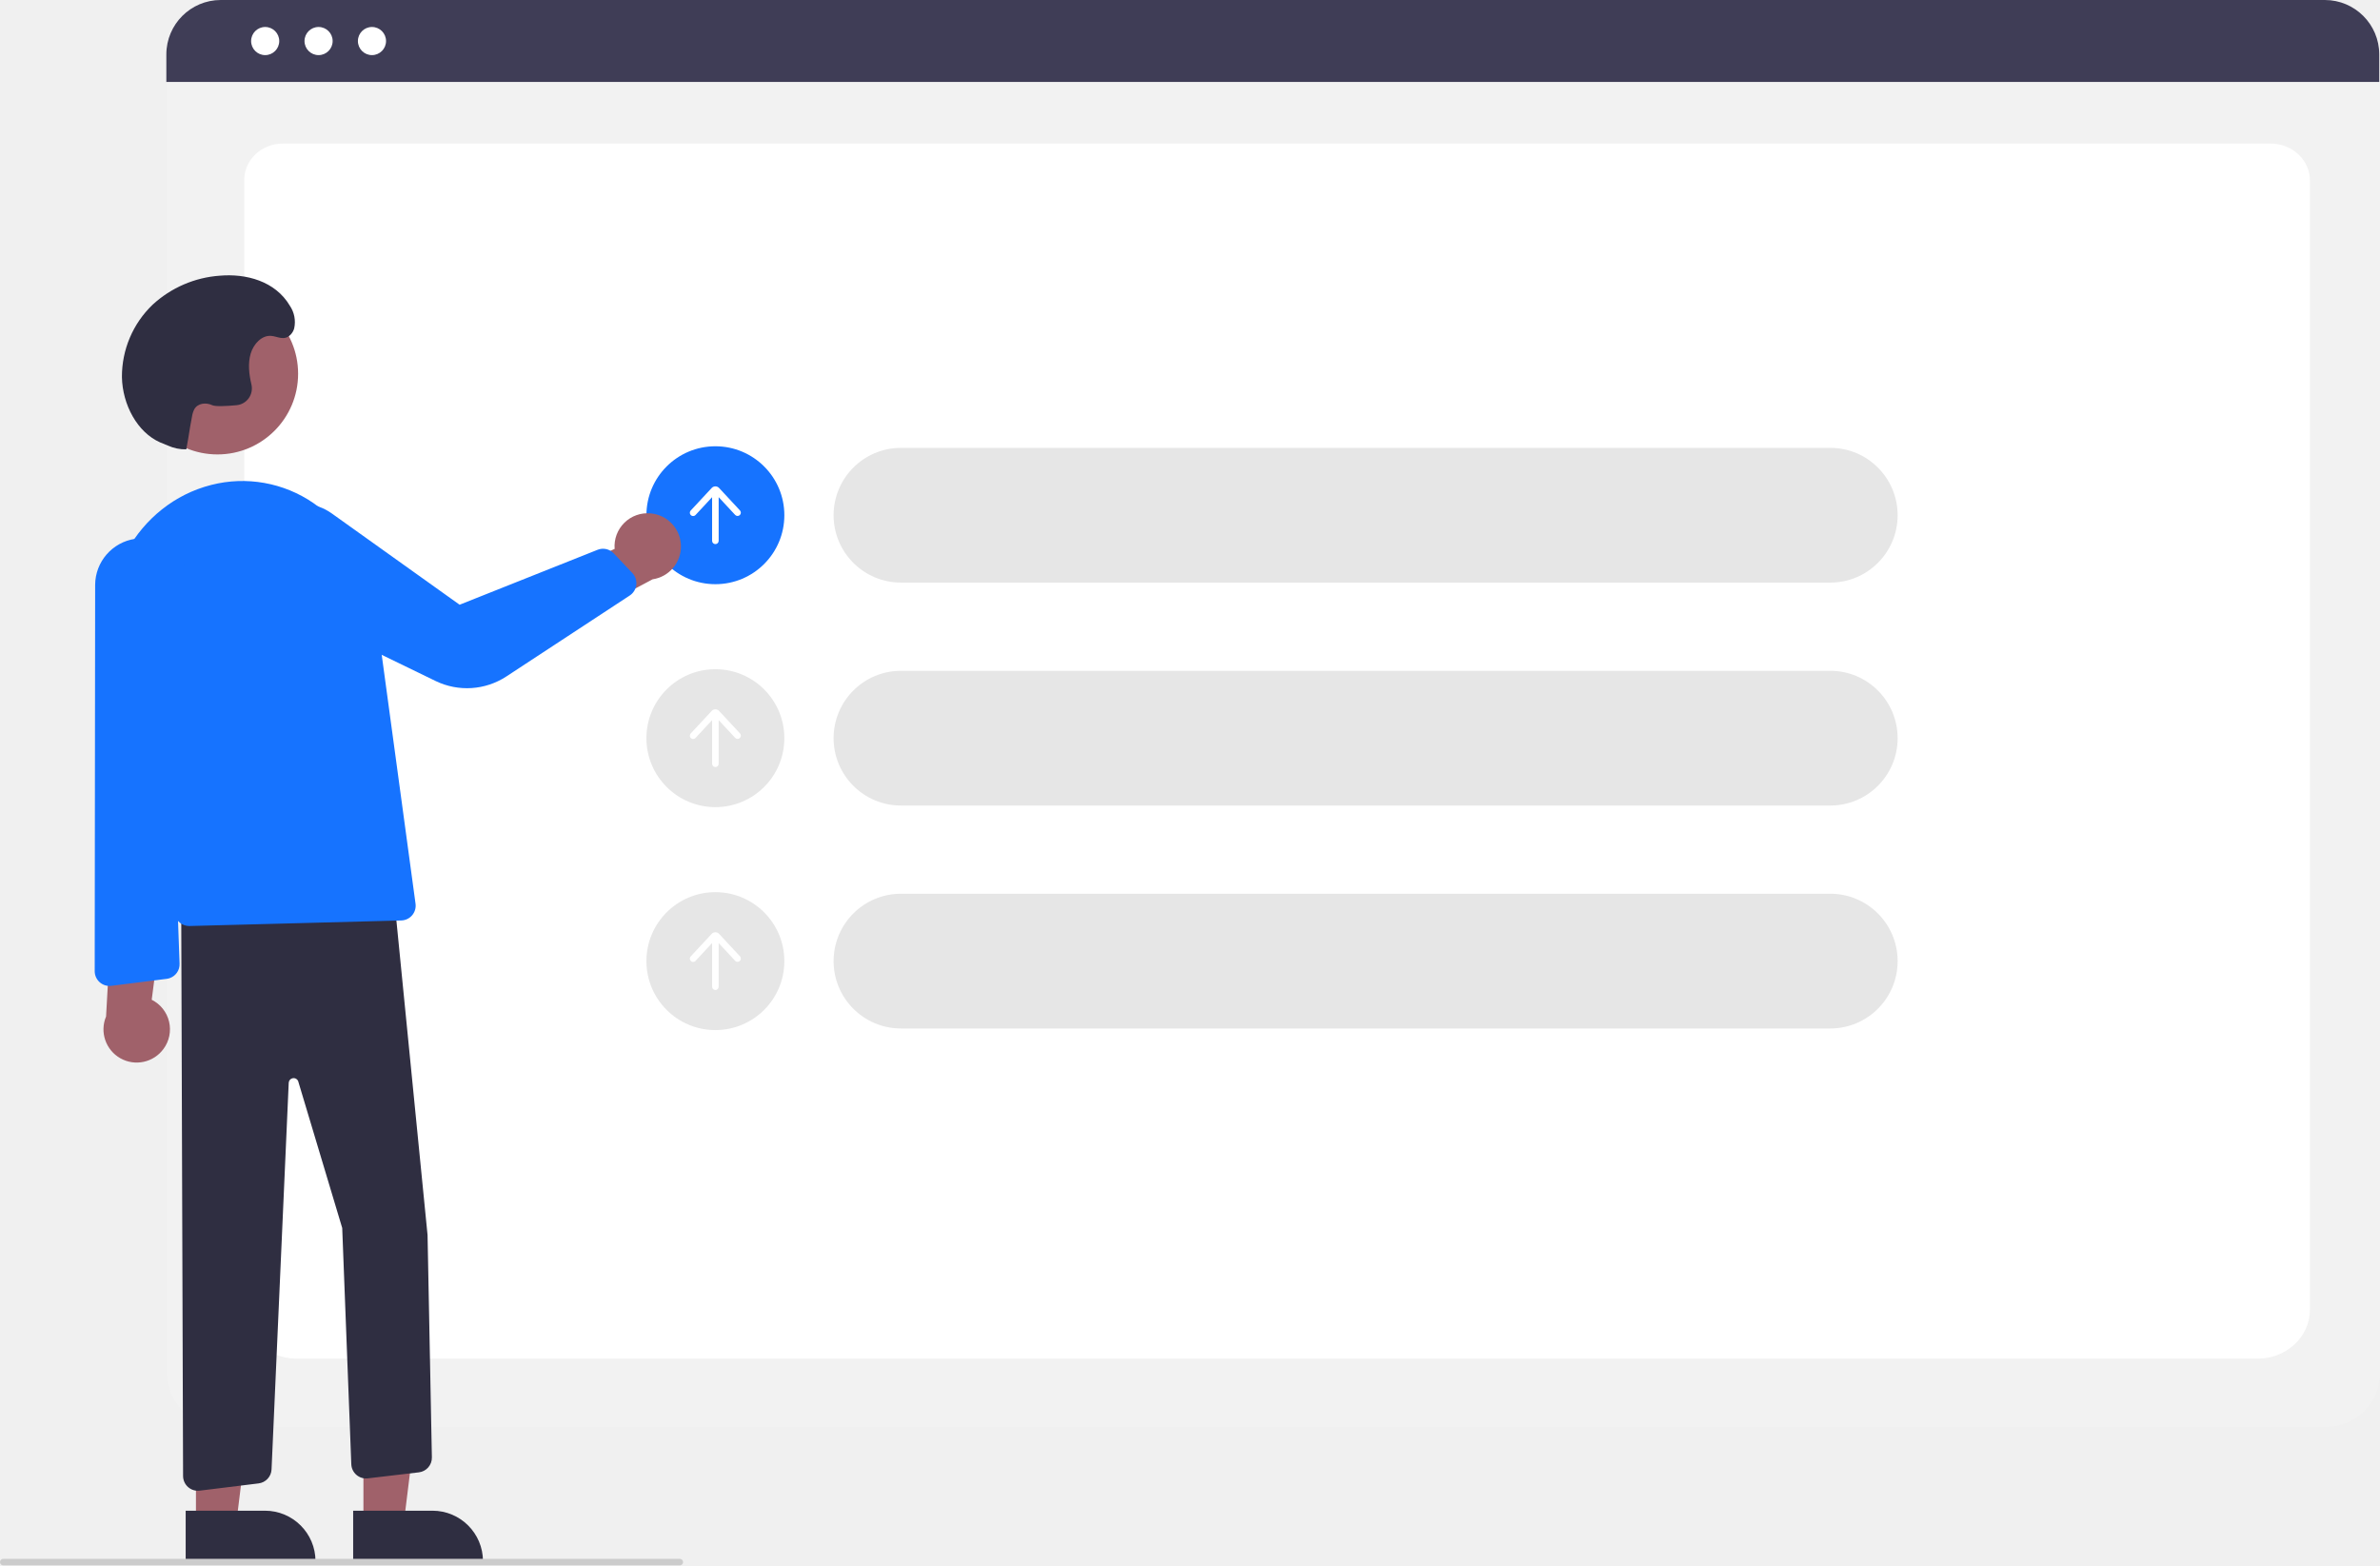
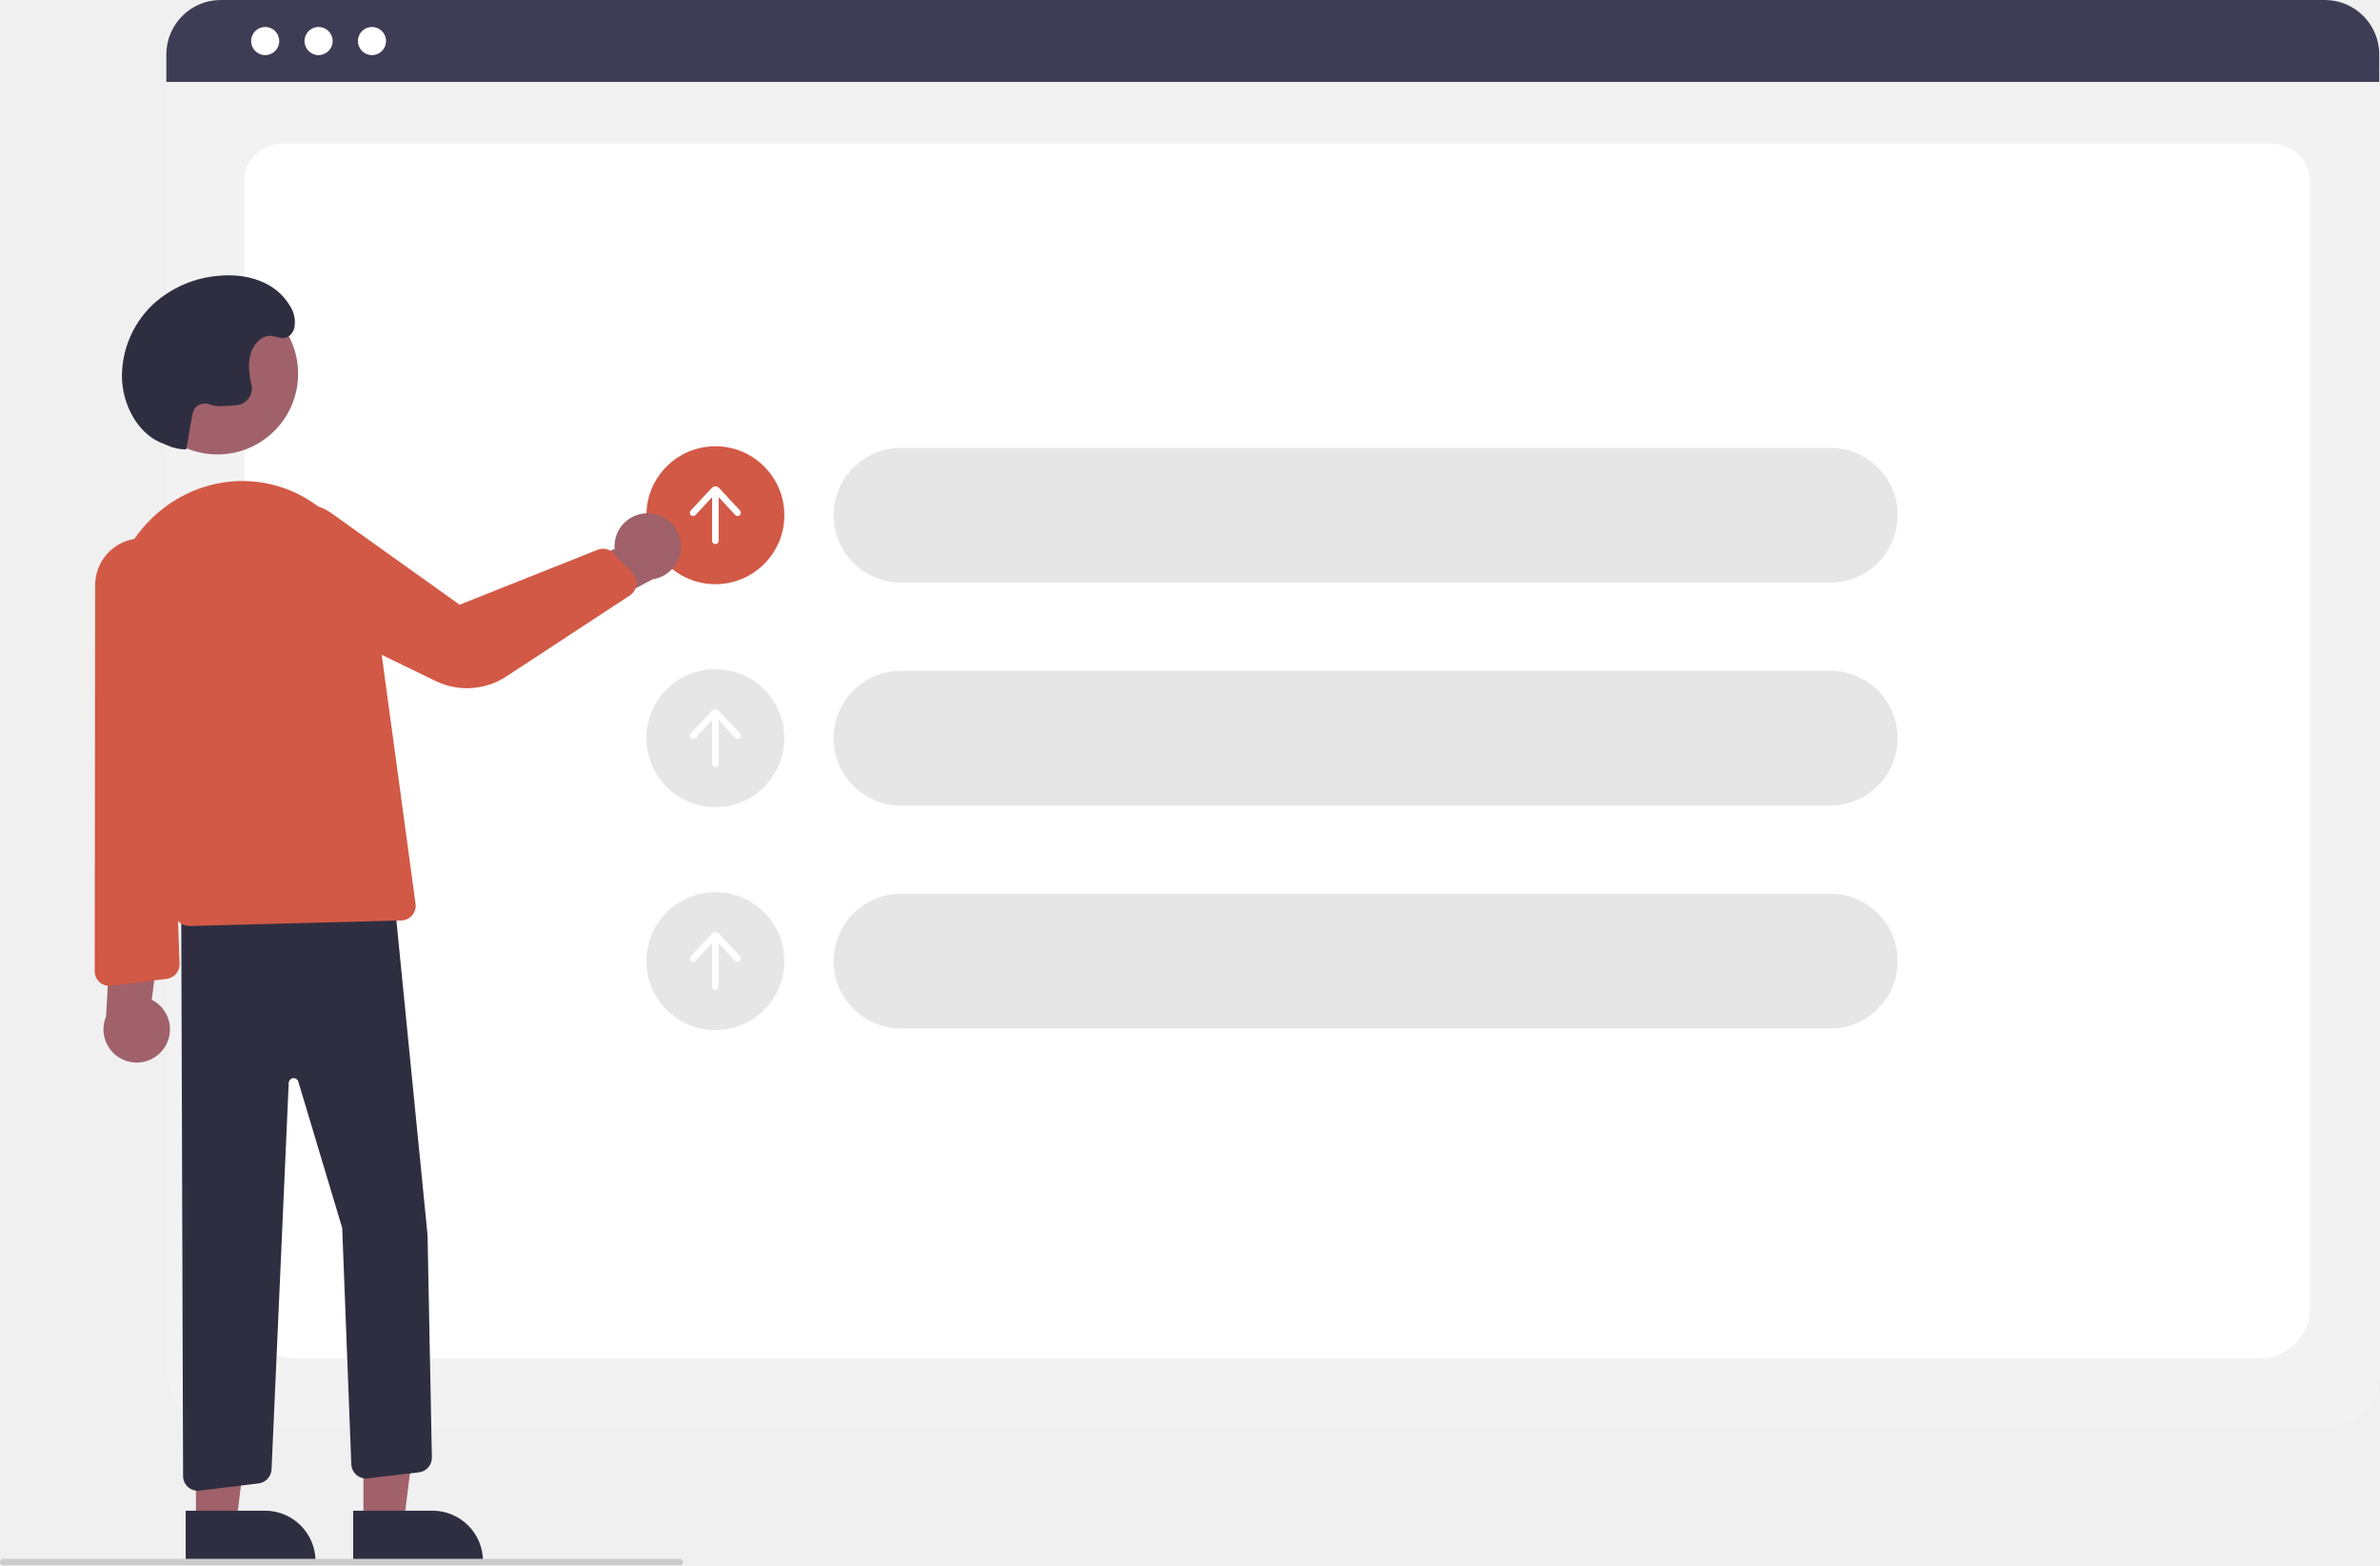
<svg xmlns="http://www.w3.org/2000/svg" id="be4c2388-7845-4faa-a392-000b3bb95634" data-name="Layer 1" width="724.724" height="476.685" viewBox="0 0 724.724 476.685">
  <path d="M945.862,646.206H305.023a16.519,16.519,0,0,1-16.5-16.5V234.552a12.102,12.102,0,0,1,12.088-12.088H950.065a12.311,12.311,0,0,1,12.297,12.297V629.706A16.519,16.519,0,0,1,945.862,646.206Z" transform="translate(-237.6381 -211.6577)" fill="#f2f2f2" />
  <path d="M925.142,625.373H327.897c-8.755,0-15.878-6.67-15.878-14.868v-344.105c0-6.08,5.278-11.027,11.766-11.027H929.059c6.595,0,11.961,5.028,11.961,11.209V610.505C941.02,618.703,933.897,625.373,925.142,625.373Z" transform="translate(-237.6381 -211.6577)" fill="#fff" />
  <path d="M962.132,236.608H288.292v-8.4a16.574,16.574,0,0,1,16.56-16.55H945.572a16.574,16.574,0,0,1,16.56,16.55Z" transform="translate(-237.6381 -211.6577)" fill="#3f3d56" />
  <circle cx="80.749" cy="12.5" r="4.283" fill="#fff" />
  <circle cx="97.008" cy="12.5" r="4.283" fill="#fff" />
  <circle cx="113.267" cy="12.5" r="4.283" fill="#fff" />
  <rect x="253.839" y="136.382" width="324" height="41.028" rx="20.514" fill="#e6e6e6" />
  <rect x="253.839" y="204.27" width="324" height="41.028" rx="20.514" fill="#e6e6e6" />
  <rect x="253.839" y="272.159" width="324" height="41.028" rx="20.514" fill="#e6e6e6" />
  <circle cx="217.839" cy="224.784" r="21" fill="#e6e6e6" />
  <path d="M462.975,434.996l-6.376-6.858a1.53,1.53,0,0,0-2.242-0l-6.377,6.858a1.001,1.001,0,1,0,1.466,1.363l5.031-5.412v13.288a1,1,0,0,0,2,0V430.942l5.033,5.416a1.001,1.001,0,0,0,1.466-1.363Z" transform="translate(-237.6381 -211.6577)" fill="#fff" />
  <circle cx="217.839" cy="292.673" r="21" fill="#e6e6e6" />
  <path d="M462.975,502.884l-6.376-6.858a1.53,1.53,0,0,0-2.242-0l-6.377,6.858a1.001,1.001,0,1,0,1.466,1.363l5.031-5.412v13.288a1,1,0,0,0,2,0V498.831l5.033,5.416a1.001,1.001,0,0,0,1.466-1.363Z" transform="translate(-237.6381 -211.6577)" fill="#fff" />
-   <circle cx="217.839" cy="156.895" r="21" fill="#1673ff" />
+   <circle cx="217.839" cy="156.895" r="21" fill="#D25946" />
  <path d="M462.975,367.107l-6.376-6.858a1.53,1.53,0,0,0-2.242-0l-6.377,6.858a1.001,1.001,0,1,0,1.466,1.363l5.031-5.412V376.346a1,1,0,0,0,2,0V363.054l5.033,5.416a1.001,1.001,0,0,0,1.466-1.363Z" transform="translate(-237.6381 -211.6577)" fill="#fff" />
  <path d="M435.785,367.992a10.056,10.056,0,0,0-10.986,10.819l-32.707,14.395,15.602,10.071,28.667-15.214a10.11,10.11,0,0,0-.576-20.071Z" transform="translate(-237.6381 -211.6577)" fill="#a0616a" />
  <circle cx="66.215" cy="113.817" r="24.561" fill="#a0616a" />
  <polygon points="110.667 464.031 122.927 464.03 128.759 416.742 110.665 416.743 110.667 464.031" fill="#a0616a" />
  <path d="M345.178,671.686l24.144-.001h.001A15.386,15.386,0,0,1,384.709,687.071v.5l-39.531.001Z" transform="translate(-237.6381 -211.6577)" fill="#2f2e41" />
  <polygon points="59.667 464.031 71.927 464.03 77.759 416.742 59.665 416.743 59.667 464.031" fill="#a0616a" />
  <path d="M294.178,671.686l24.144-.001h.001A15.386,15.386,0,0,1,333.709,687.071v.5l-39.531.001Z" transform="translate(-237.6381 -211.6577)" fill="#2f2e41" />
  <path d="M294.91,664.492a4.501,4.501,0,0,1-1.524-3.36l-.577-177.201,64.022-2.468.47-.018,10.529,106.292,1.319,67.714a4.485,4.485,0,0,1-3.973,4.557l-15.541,1.829a4.498,4.498,0,0,1-5.023-4.295L341.846,585.605l-13.434-44.784a1.5,1.5,0,0,0-2.857.554l-5.229,117.764a4.493,4.493,0,0,1-3.944,4.235l-17.946,2.209a4.489,4.489,0,0,1-3.525-1.091Z" transform="translate(-237.6381 -211.6577)" fill="#2f2e41" />
-   <path d="M290.865,490.219l-18.968-77.029c-5.91-24.002,7.591-48.169,30.097-53.872a38.196,38.196,0,0,1,31.108,5.547,44.132,44.132,0,0,1,18.68,30.792l12.39,91.191a4.5,4.5,0,0,1-4.341,5.104l-64.479,1.689c-.039.001-.078.001-.117.001A4.526,4.526,0,0,1,290.865,490.219Z" transform="translate(-237.6381 -211.6577)" fill="#1673ff" />
-   <path d="M370.326,419.055l-48.088-23.357A16.155,16.155,0,1,1,338.684,368.02l38.909,27.786,42.002-16.726a4.484,4.484,0,0,1,4.932,1.087l5.665,5.98a4.499,4.499,0,0,1-.799,6.856l-37.602,24.67a21.882,21.882,0,0,1-21.464,1.381Z" transform="translate(-237.6381 -211.6577)" fill="#1673ff" />
+   <path d="M290.865,490.219l-18.968-77.029c-5.91-24.002,7.591-48.169,30.097-53.872a38.196,38.196,0,0,1,31.108,5.547,44.132,44.132,0,0,1,18.68,30.792l12.39,91.191a4.5,4.5,0,0,1-4.341,5.104l-64.479,1.689c-.039.001-.078.001-.117.001A4.526,4.526,0,0,1,290.865,490.219Z" transform="translate(-237.6381 -211.6577)" fill="#D25946" />
+   <path d="M370.326,419.055l-48.088-23.357A16.155,16.155,0,1,1,338.684,368.02l38.909,27.786,42.002-16.726a4.484,4.484,0,0,1,4.932,1.087l5.665,5.98a4.499,4.499,0,0,1-.799,6.856l-37.602,24.67a21.882,21.882,0,0,1-21.464,1.381Z" transform="translate(-237.6381 -211.6577)" fill="#D25946" />
  <path d="M294.354,348.494a12.909,12.909,0,0,1-5.596-1.156c-.783-.345-1.596-.628-2.378-.973-6.904-3.045-11.453-11.439-11.615-19.886a30.305,30.305,0,0,1,9.36-22.05,33.71,33.71,0,0,1,20.442-8.819c7.95-.691,16.902,1.61,21.344,9.168a8.845,8.845,0,0,1,1.309,6.882,4.504,4.504,0,0,1-1.087,1.906c-1.984,2.015-3.962.5-5.984.366-2.78-.184-5.277,2.385-6.174,5.394s-.502,6.322.222,9.391l.013.057a5.149,5.149,0,0,1-4.56,6.277c-3.057.276-6.416.448-7.375-.002-1.877-.881-4.4-.685-5.492,1.267a7.61,7.61,0,0,0-.694,2.289c-.98,5.095-.754,4.795-1.734,9.89Z" transform="translate(-237.6381 -211.6577)" fill="#2f2e41" />
  <path d="M287.408,531.096a10.056,10.056,0,0,0-3.573-15l4.606-35.437-16.691,8.139-1.815,32.403a10.11,10.11,0,0,0,17.473,9.893Z" transform="translate(-237.6381 -211.6577)" fill="#a0616a" />
-   <path d="M289.324,509.508a4.601,4.601,0,0,1-.937.22l-16.845,2.13a4.5,4.5,0,0,1-5.064-4.469l.133-117.622a14.265,14.265,0,0,1,12.16-14.027h0a14.189,14.189,0,0,1,16.15,15.406l-4.894,50.688,2.294,63.266A4.474,4.474,0,0,1,289.324,509.508Z" transform="translate(-237.6381 -211.6577)" fill="#1673ff" />
+   <path d="M289.324,509.508a4.601,4.601,0,0,1-.937.22l-16.845,2.13a4.5,4.5,0,0,1-5.064-4.469l.133-117.622a14.265,14.265,0,0,1,12.16-14.027h0a14.189,14.189,0,0,1,16.15,15.406l-4.894,50.688,2.294,63.266A4.474,4.474,0,0,1,289.324,509.508Z" transform="translate(-237.6381 -211.6577)" fill="#D25946" />
  <path d="M444.638,688.342h-206a1,1,0,0,1,0-2h206a1,1,0,1,1,0,2Z" transform="translate(-237.6381 -211.6577)" fill="#ccc" />
</svg>
